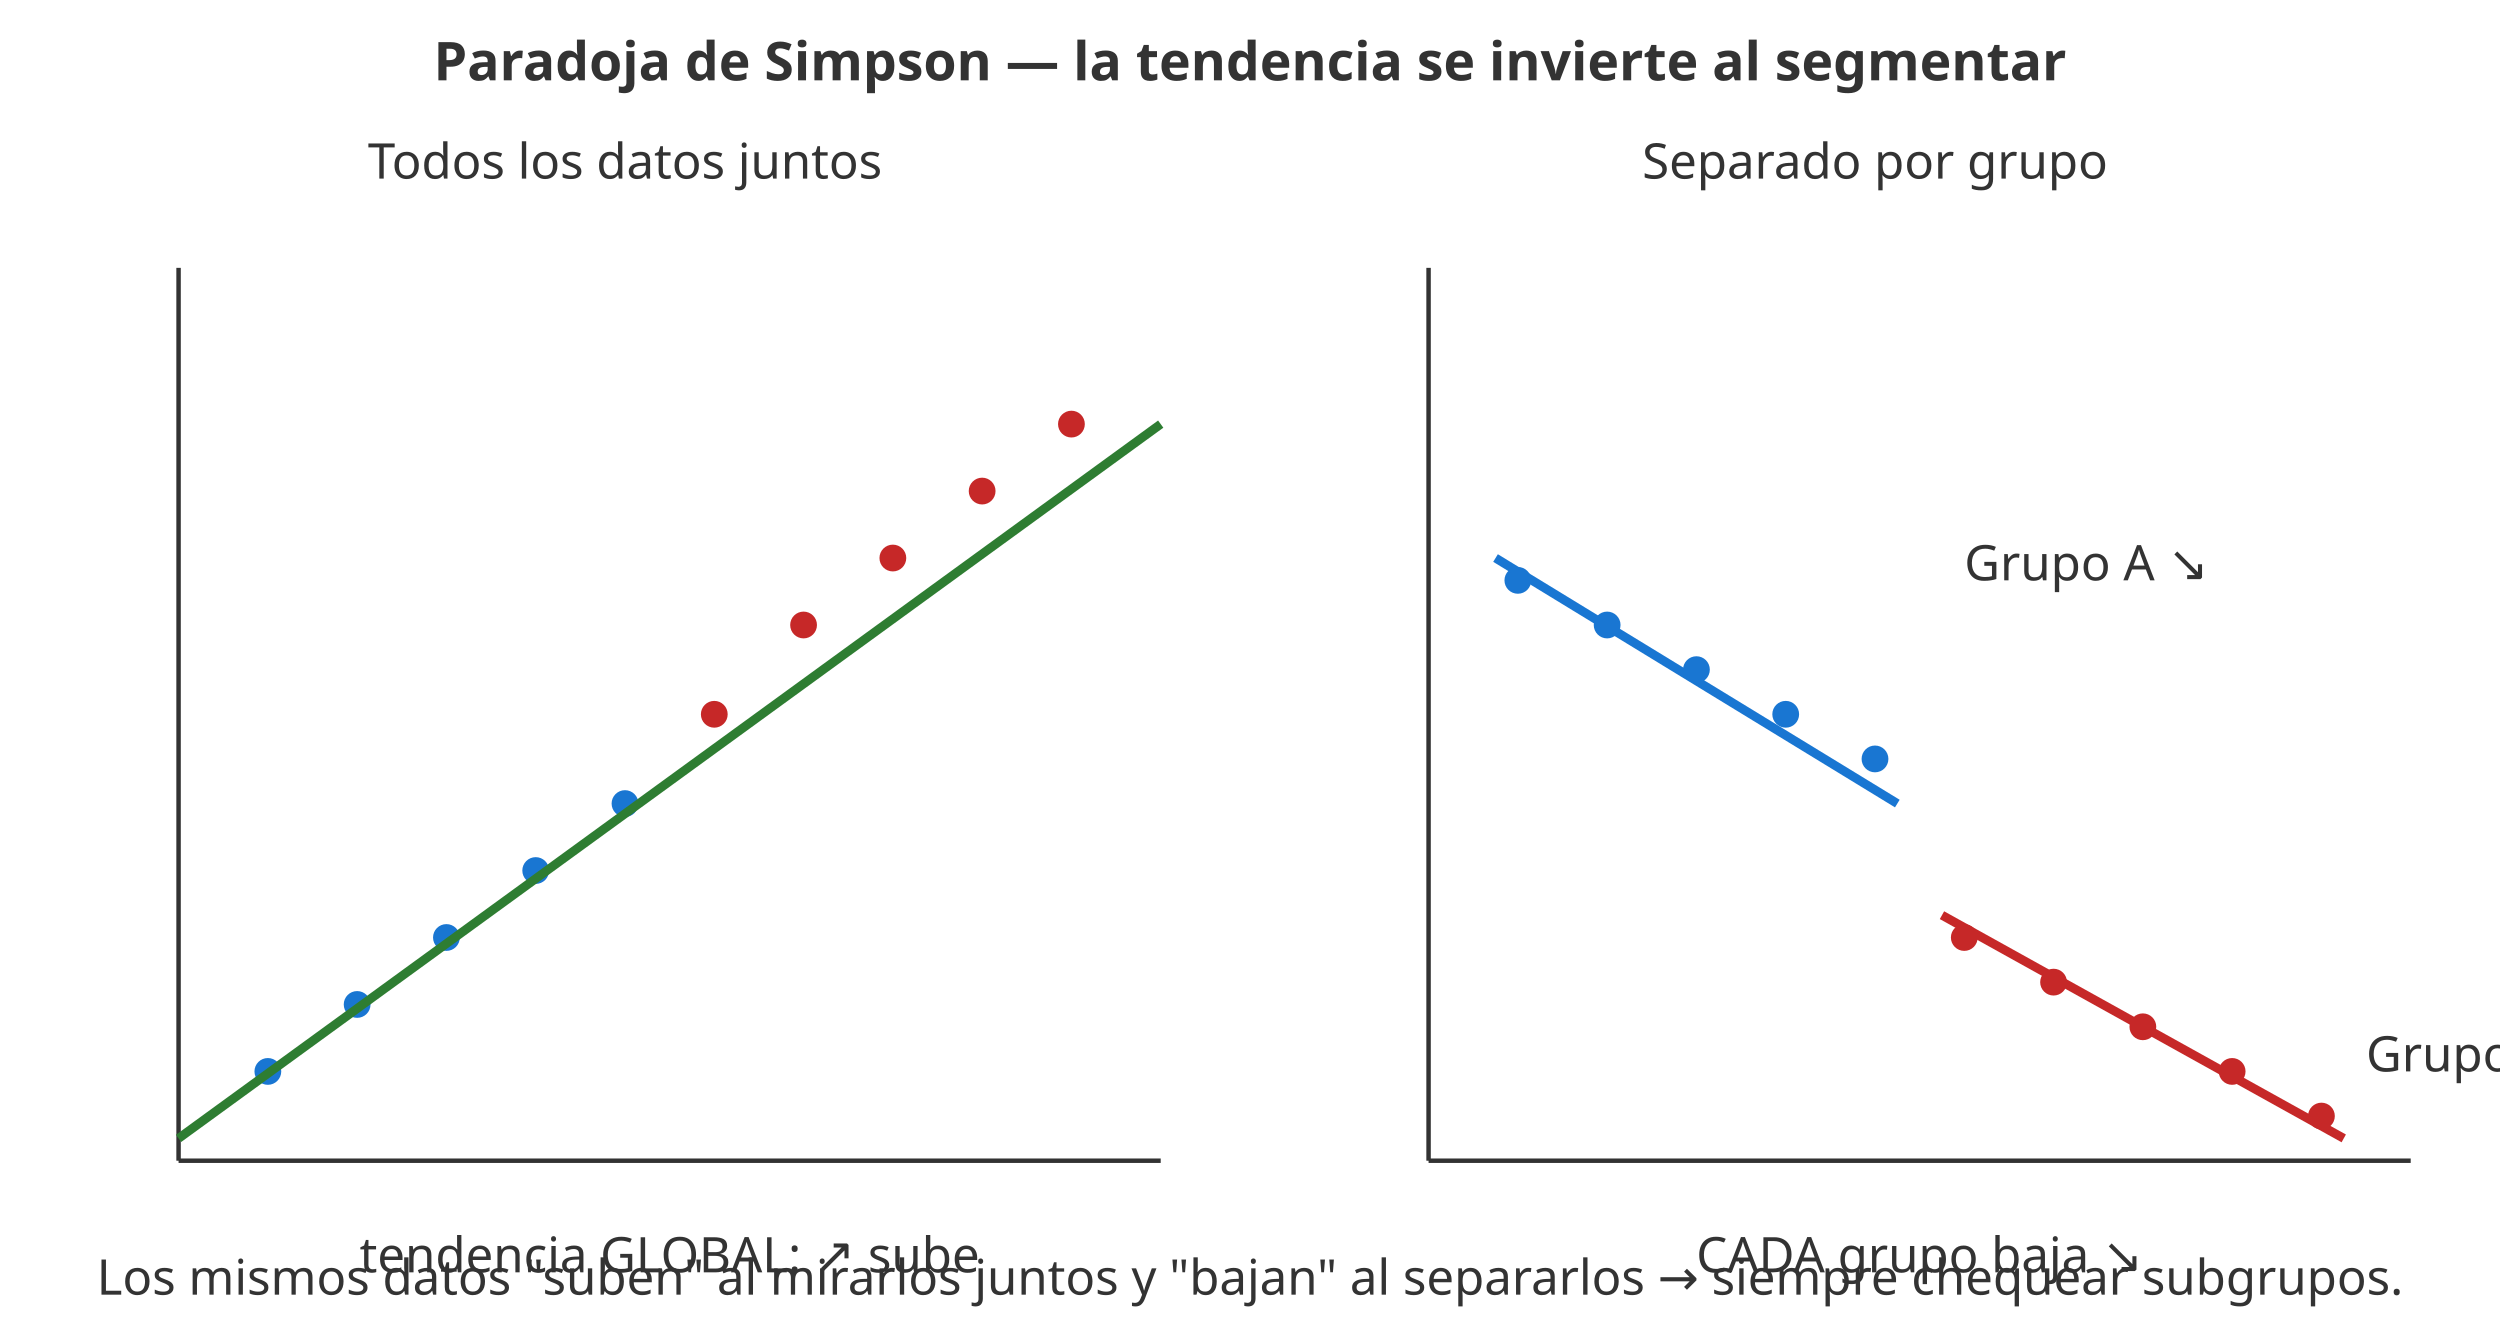
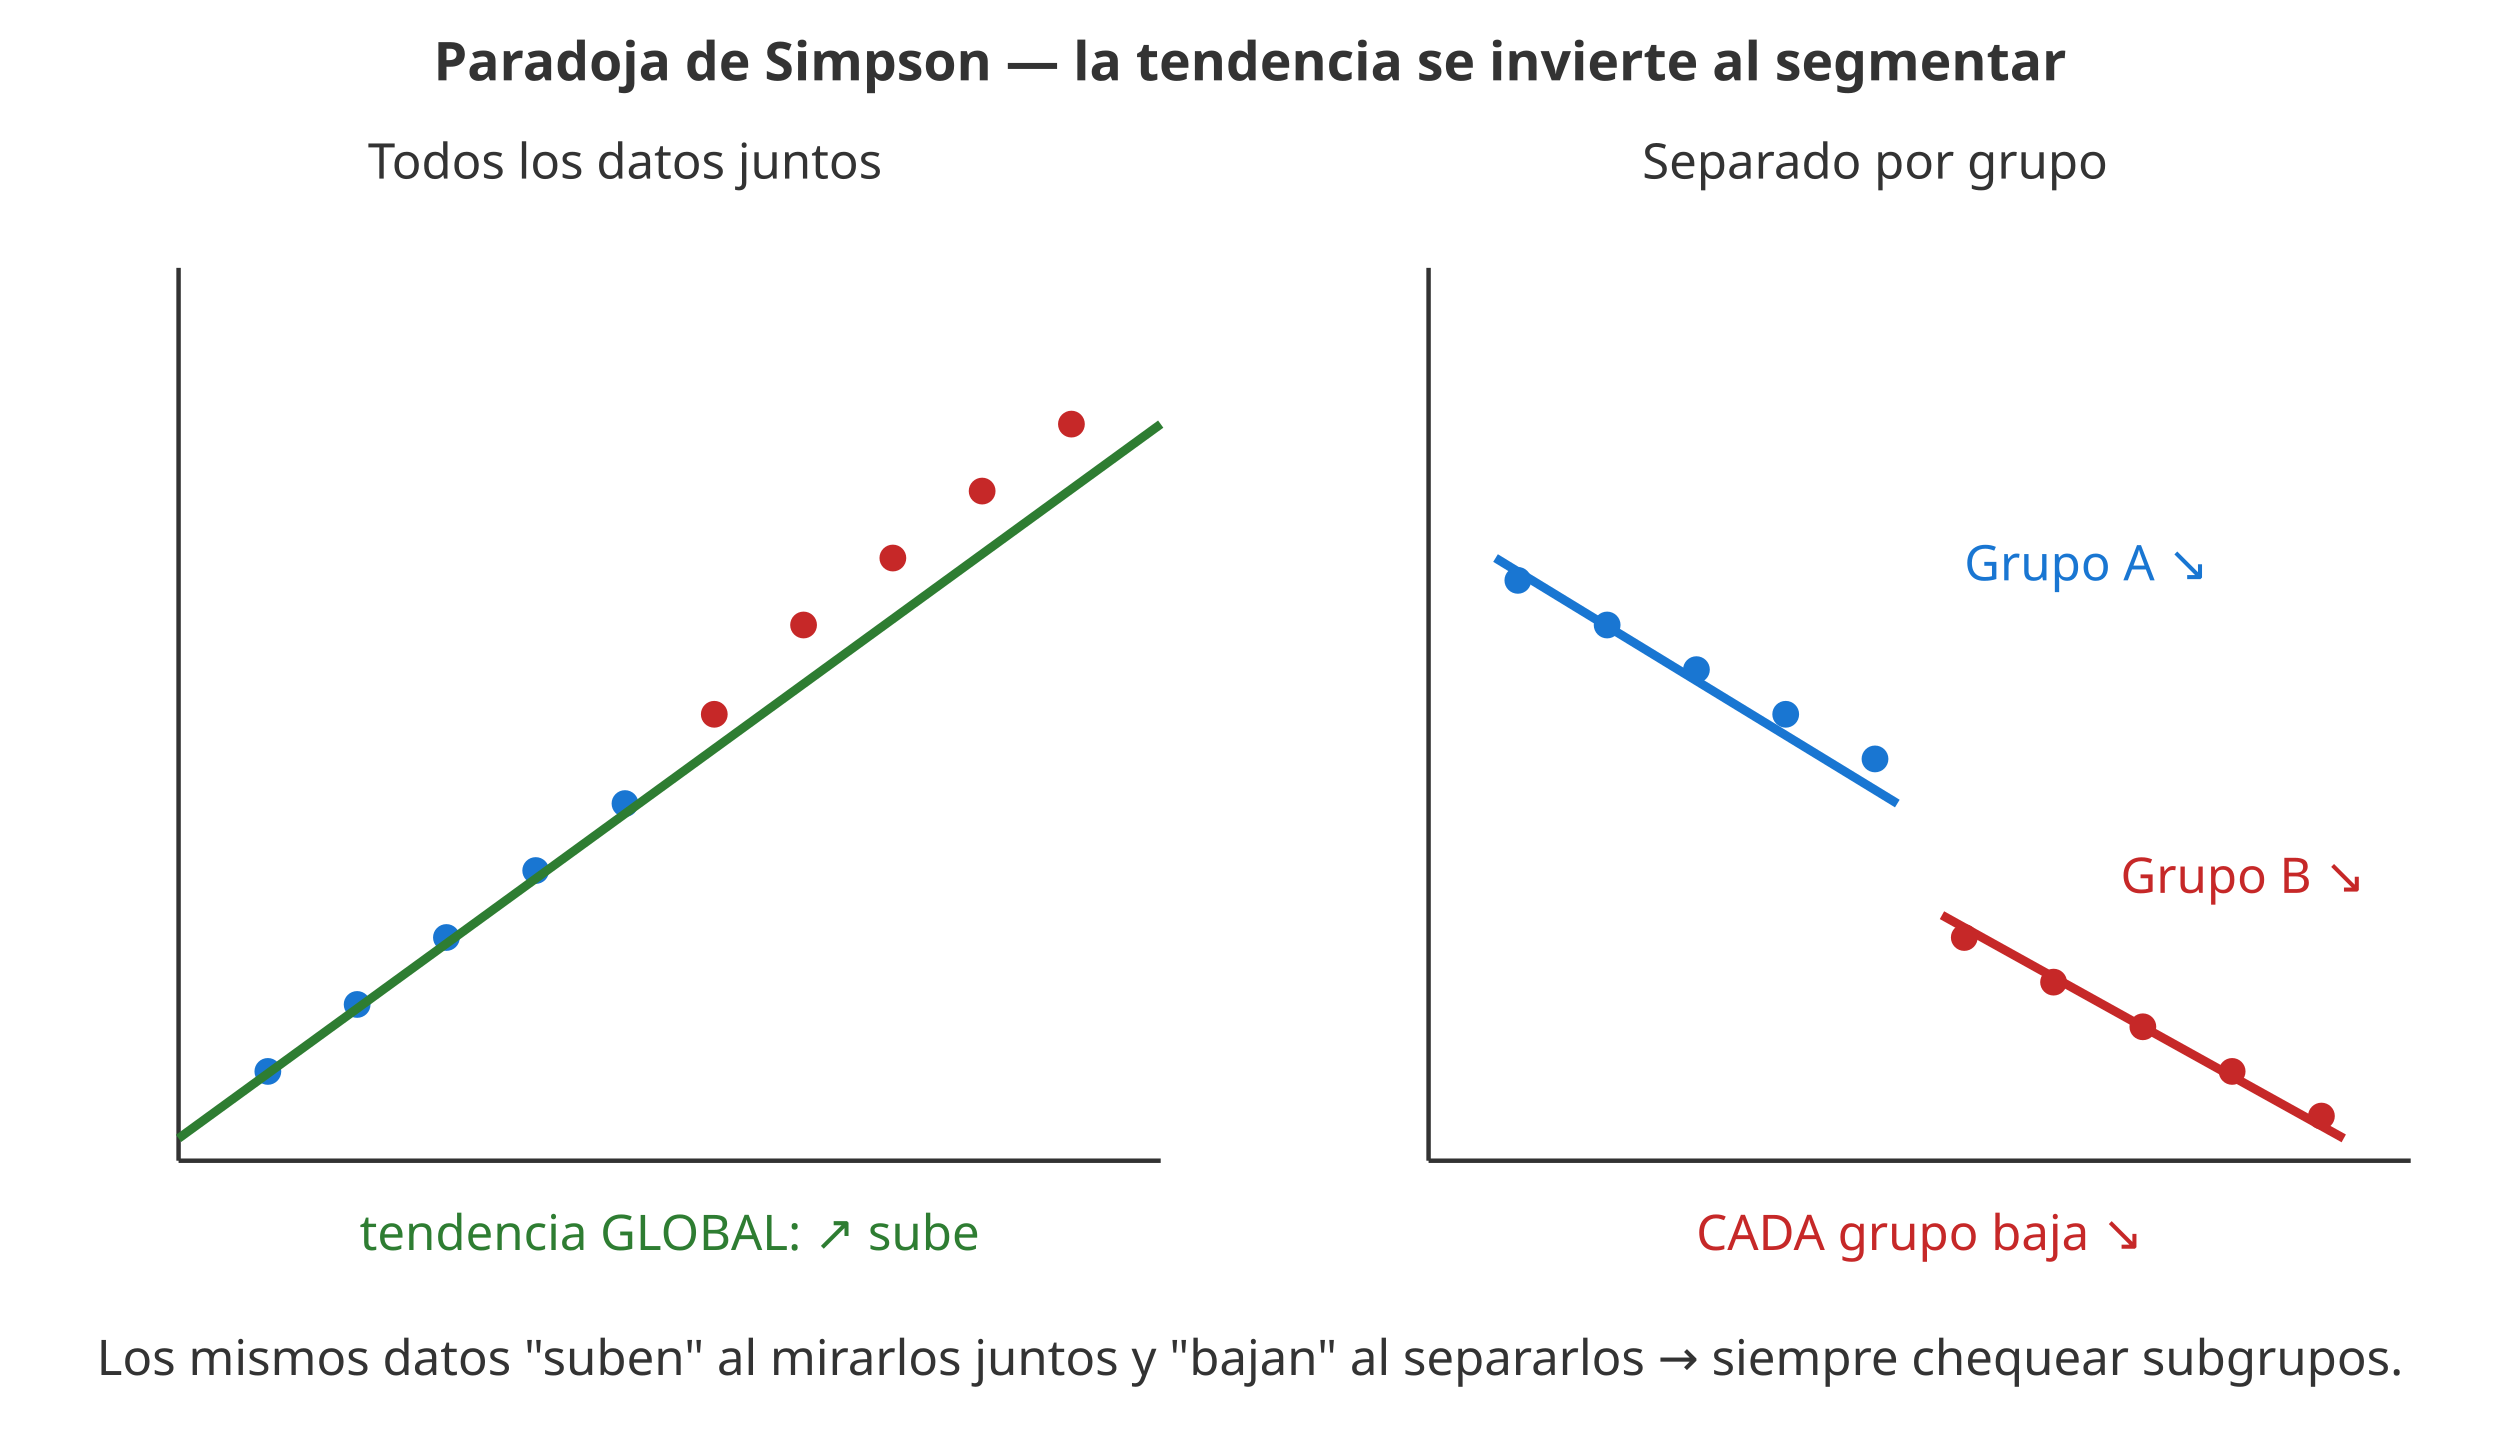
- <svg xmlns="http://www.w3.org/2000/svg" viewBox="0 0 560 300" width="100%" role="img" aria-label="Paradoja de Simpson">
+ <svg xmlns="http://www.w3.org/2000/svg" viewBox="0 0 560 320" width="100%" role="img" aria-label="Paradoja de Simpson">
  <style>
    .t{font-family:sans-serif;font-size:12px;font-weight:bold;fill:#333}
    .s{font-family:sans-serif;font-size:11px;fill:#333}
    .ax{stroke:#333;stroke-width:1}
    .gA{fill:#1976d2}
    .gB{fill:#c62828}
    .trend{stroke-width:2;fill:none}
  </style>
-   <text x="280" y="18" text-anchor="middle" class="t">Paradoja de Simpson — la tendencia se invierte al segmentar</text>
+   <text x="280" y="18" class="t" style="text-anchor:middle">Paradoja de Simpson — la tendencia se invierte al segmentar</text>
  <g transform="translate(20,40)">
-     <text x="120" y="0" text-anchor="middle" class="s">Todos los datos juntos</text>
+     <text x="120" y="0" class="s" style="text-anchor:middle">Todos los datos juntos</text>
    <line class="ax" x1="20" y1="220" x2="240" y2="220" />
    <line class="ax" x1="20" y1="20" x2="20" y2="220" />
    <circle class="gA" cx="40" cy="200" r="3" />
    <circle class="gA" cx="60" cy="185" r="3" />
    <circle class="gA" cx="80" cy="170" r="3" />
    <circle class="gA" cx="100" cy="155" r="3" />
    <circle class="gA" cx="120" cy="140" r="3" />
    <circle class="gB" cx="140" cy="120" r="3" />
    <circle class="gB" cx="160" cy="100" r="3" />
    <circle class="gB" cx="180" cy="85" r="3" />
    <circle class="gB" cx="200" cy="70" r="3" />
    <circle class="gB" cx="220" cy="55" r="3" />
    <line class="trend" stroke="#2e7d32" x1="20" y1="215" x2="240" y2="55" />
-     <text x="130" y="245" text-anchor="middle" class="s" fill="#2e7d32">tendencia GLOBAL: ↗ sube</text>
+     <text x="130" y="240" class="s" style="fill:#2e7d32;text-anchor:middle">tendencia GLOBAL: ↗ sube</text>
  </g>
  <g transform="translate(300,40)">
-     <text x="120" y="0" text-anchor="middle" class="s">Separado por grupo</text>
+     <text x="120" y="0" class="s" style="text-anchor:middle">Separado por grupo</text>
    <line class="ax" x1="20" y1="220" x2="240" y2="220" />
    <line class="ax" x1="20" y1="20" x2="20" y2="220" />
    <circle class="gA" cx="40" cy="90" r="3" />
    <circle class="gA" cx="60" cy="100" r="3" />
    <circle class="gA" cx="80" cy="110" r="3" />
    <circle class="gA" cx="100" cy="120" r="3" />
    <circle class="gA" cx="120" cy="130" r="3" />
    <line class="trend" stroke="#1976d2" x1="35" y1="85" x2="125" y2="140" />
-     <text x="140" y="90" class="s" fill="#1976d2">Grupo A ↘</text>
+     <text x="140" y="90" class="s" style="fill:#1976d2">Grupo A ↘</text>
    <circle class="gB" cx="140" cy="170" r="3" />
    <circle class="gB" cx="160" cy="180" r="3" />
    <circle class="gB" cx="180" cy="190" r="3" />
    <circle class="gB" cx="200" cy="200" r="3" />
    <circle class="gB" cx="220" cy="210" r="3" />
    <line class="trend" stroke="#c62828" x1="135" y1="165" x2="225" y2="215" />
-     <text x="230" y="200" class="s" fill="#c62828">Grupo B ↘</text>
-     <text x="130" y="245" text-anchor="middle" class="s" fill="#c62828">CADA grupo baja ↘</text>
+     <text x="175" y="160" class="s" style="fill:#c62828">Grupo B ↘</text>
+     <text x="130" y="240" class="s" style="fill:#c62828;text-anchor:middle">CADA grupo baja ↘</text>
  </g>
-   <text x="280" y="290" text-anchor="middle" class="s">Los mismos datos "suben" al mirarlos juntos y "bajan" al separarlos → siempre chequear subgrupos.</text>
+   <text x="280" y="308" class="s" style="text-anchor:middle">Los mismos datos "suben" al mirarlos juntos y "bajan" al separarlos → siempre chequear subgrupos.</text>
</svg>
